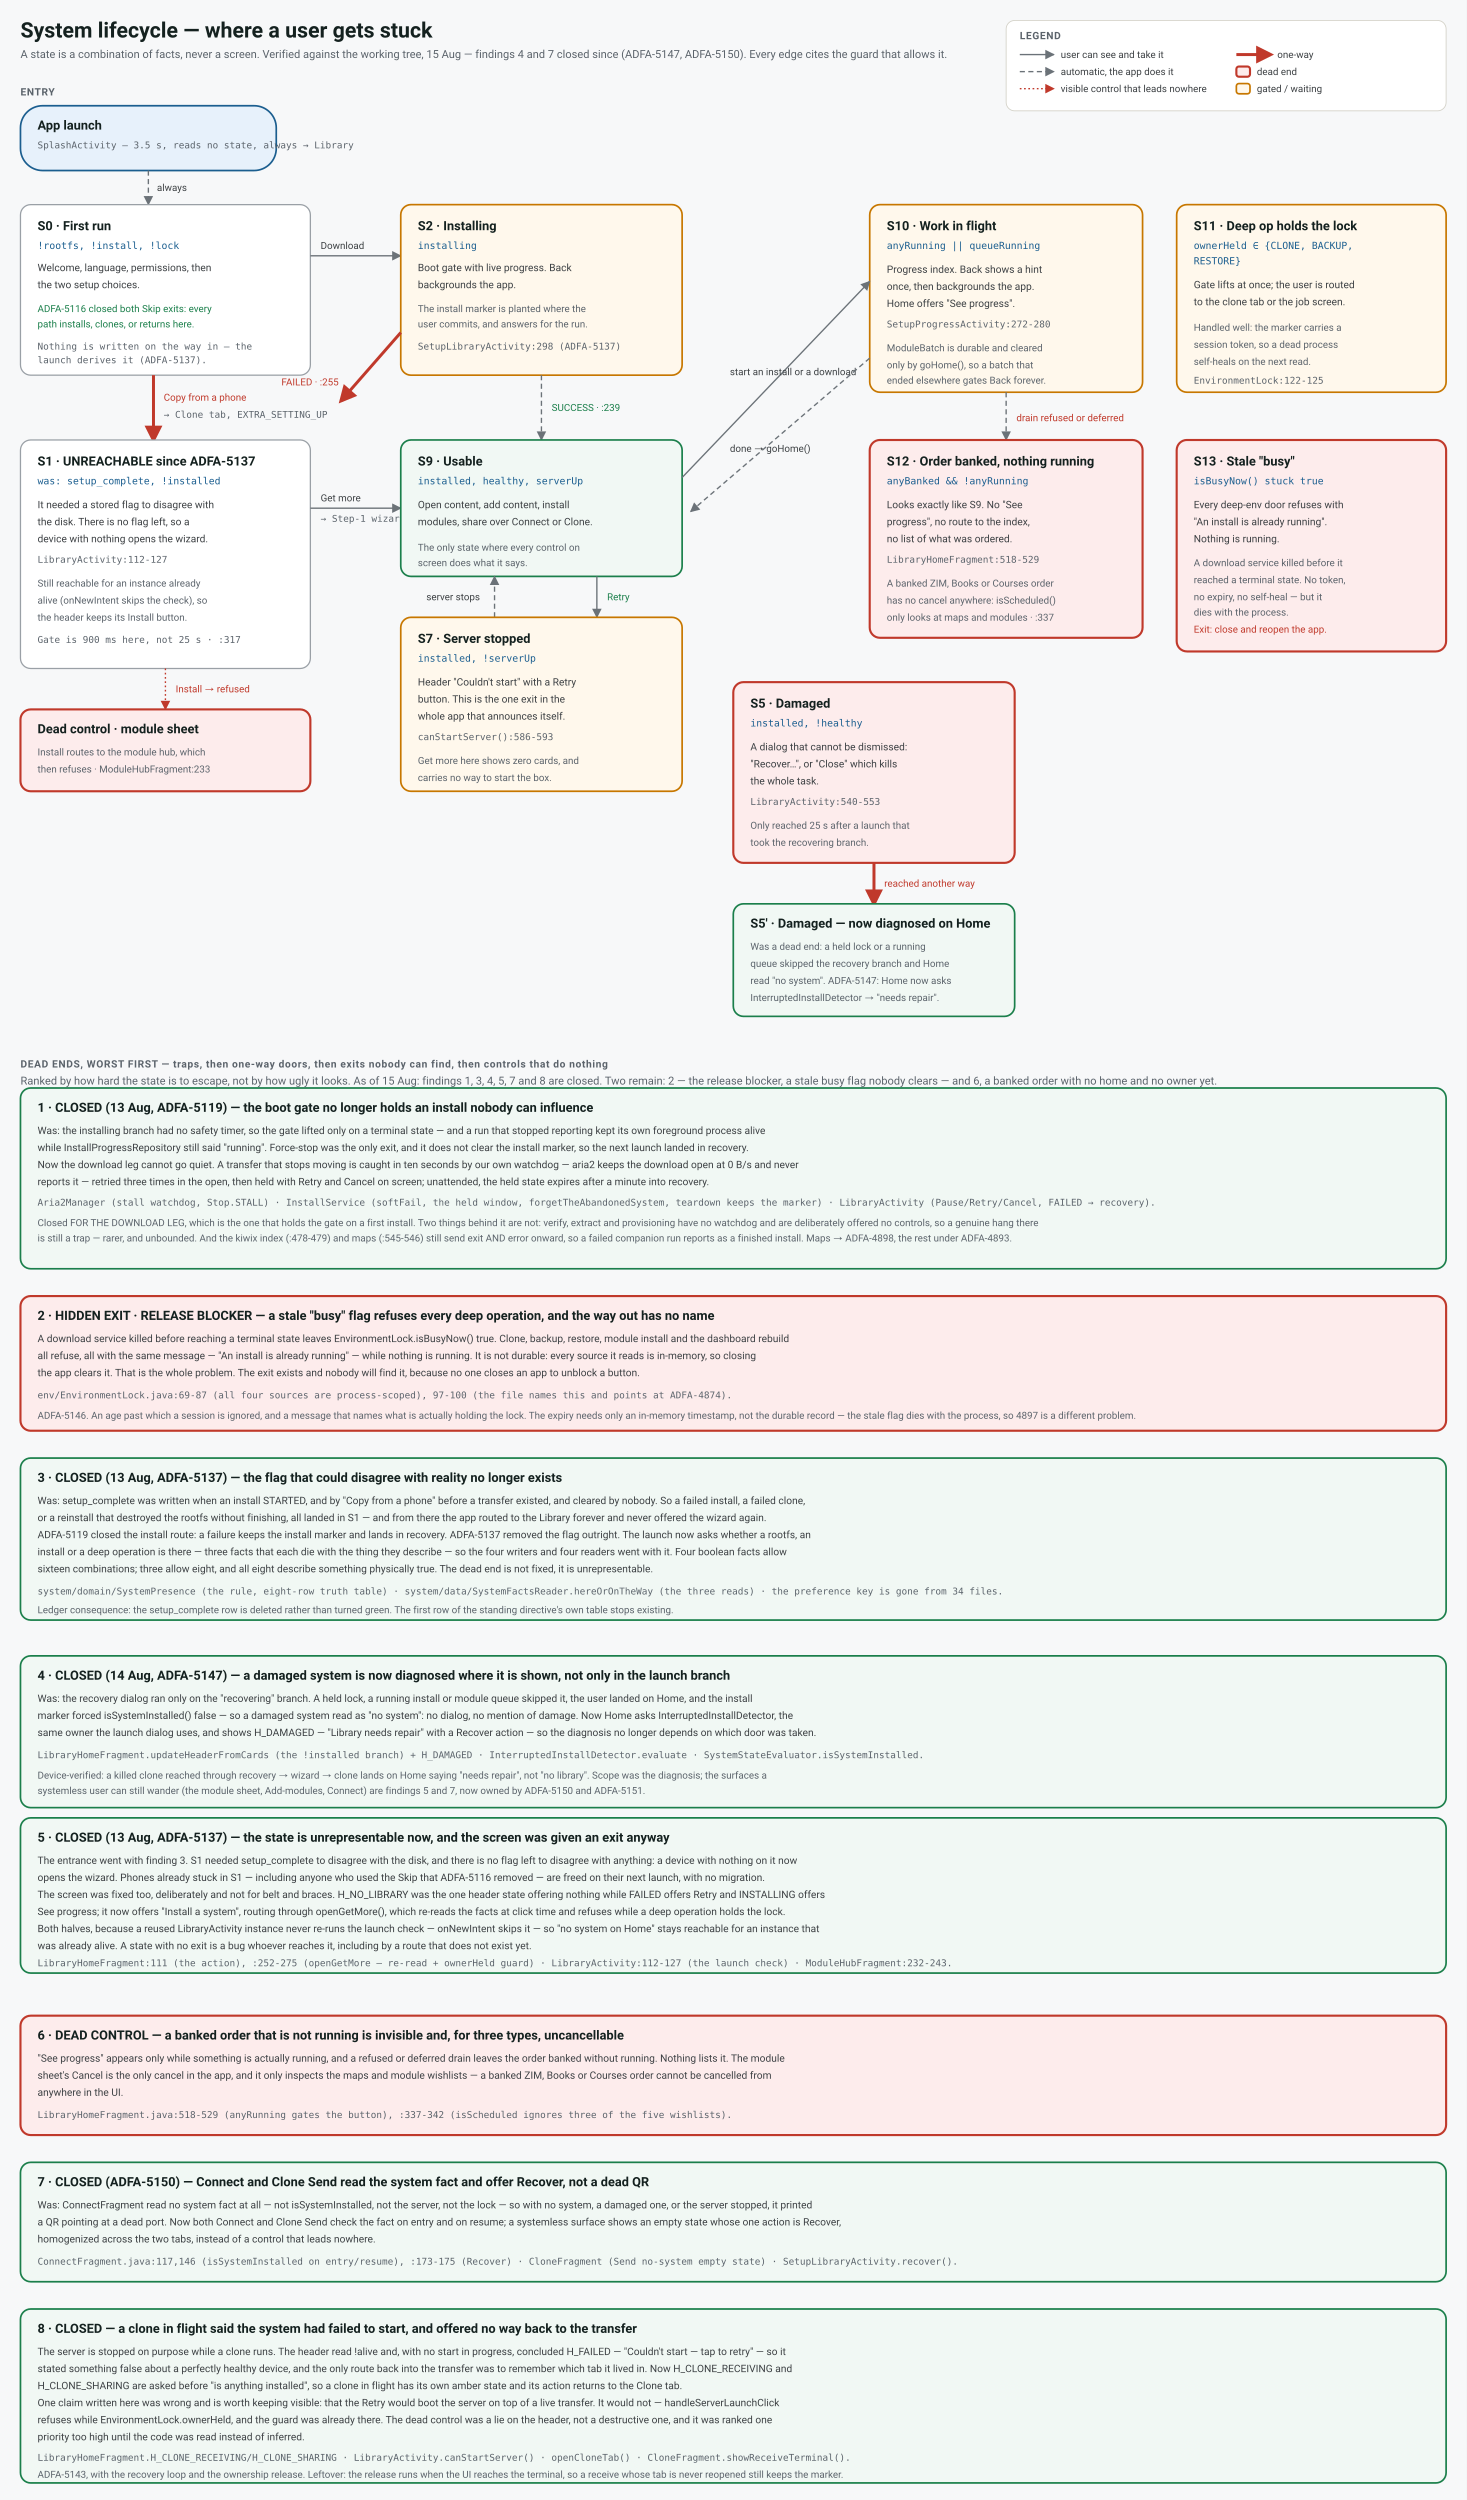
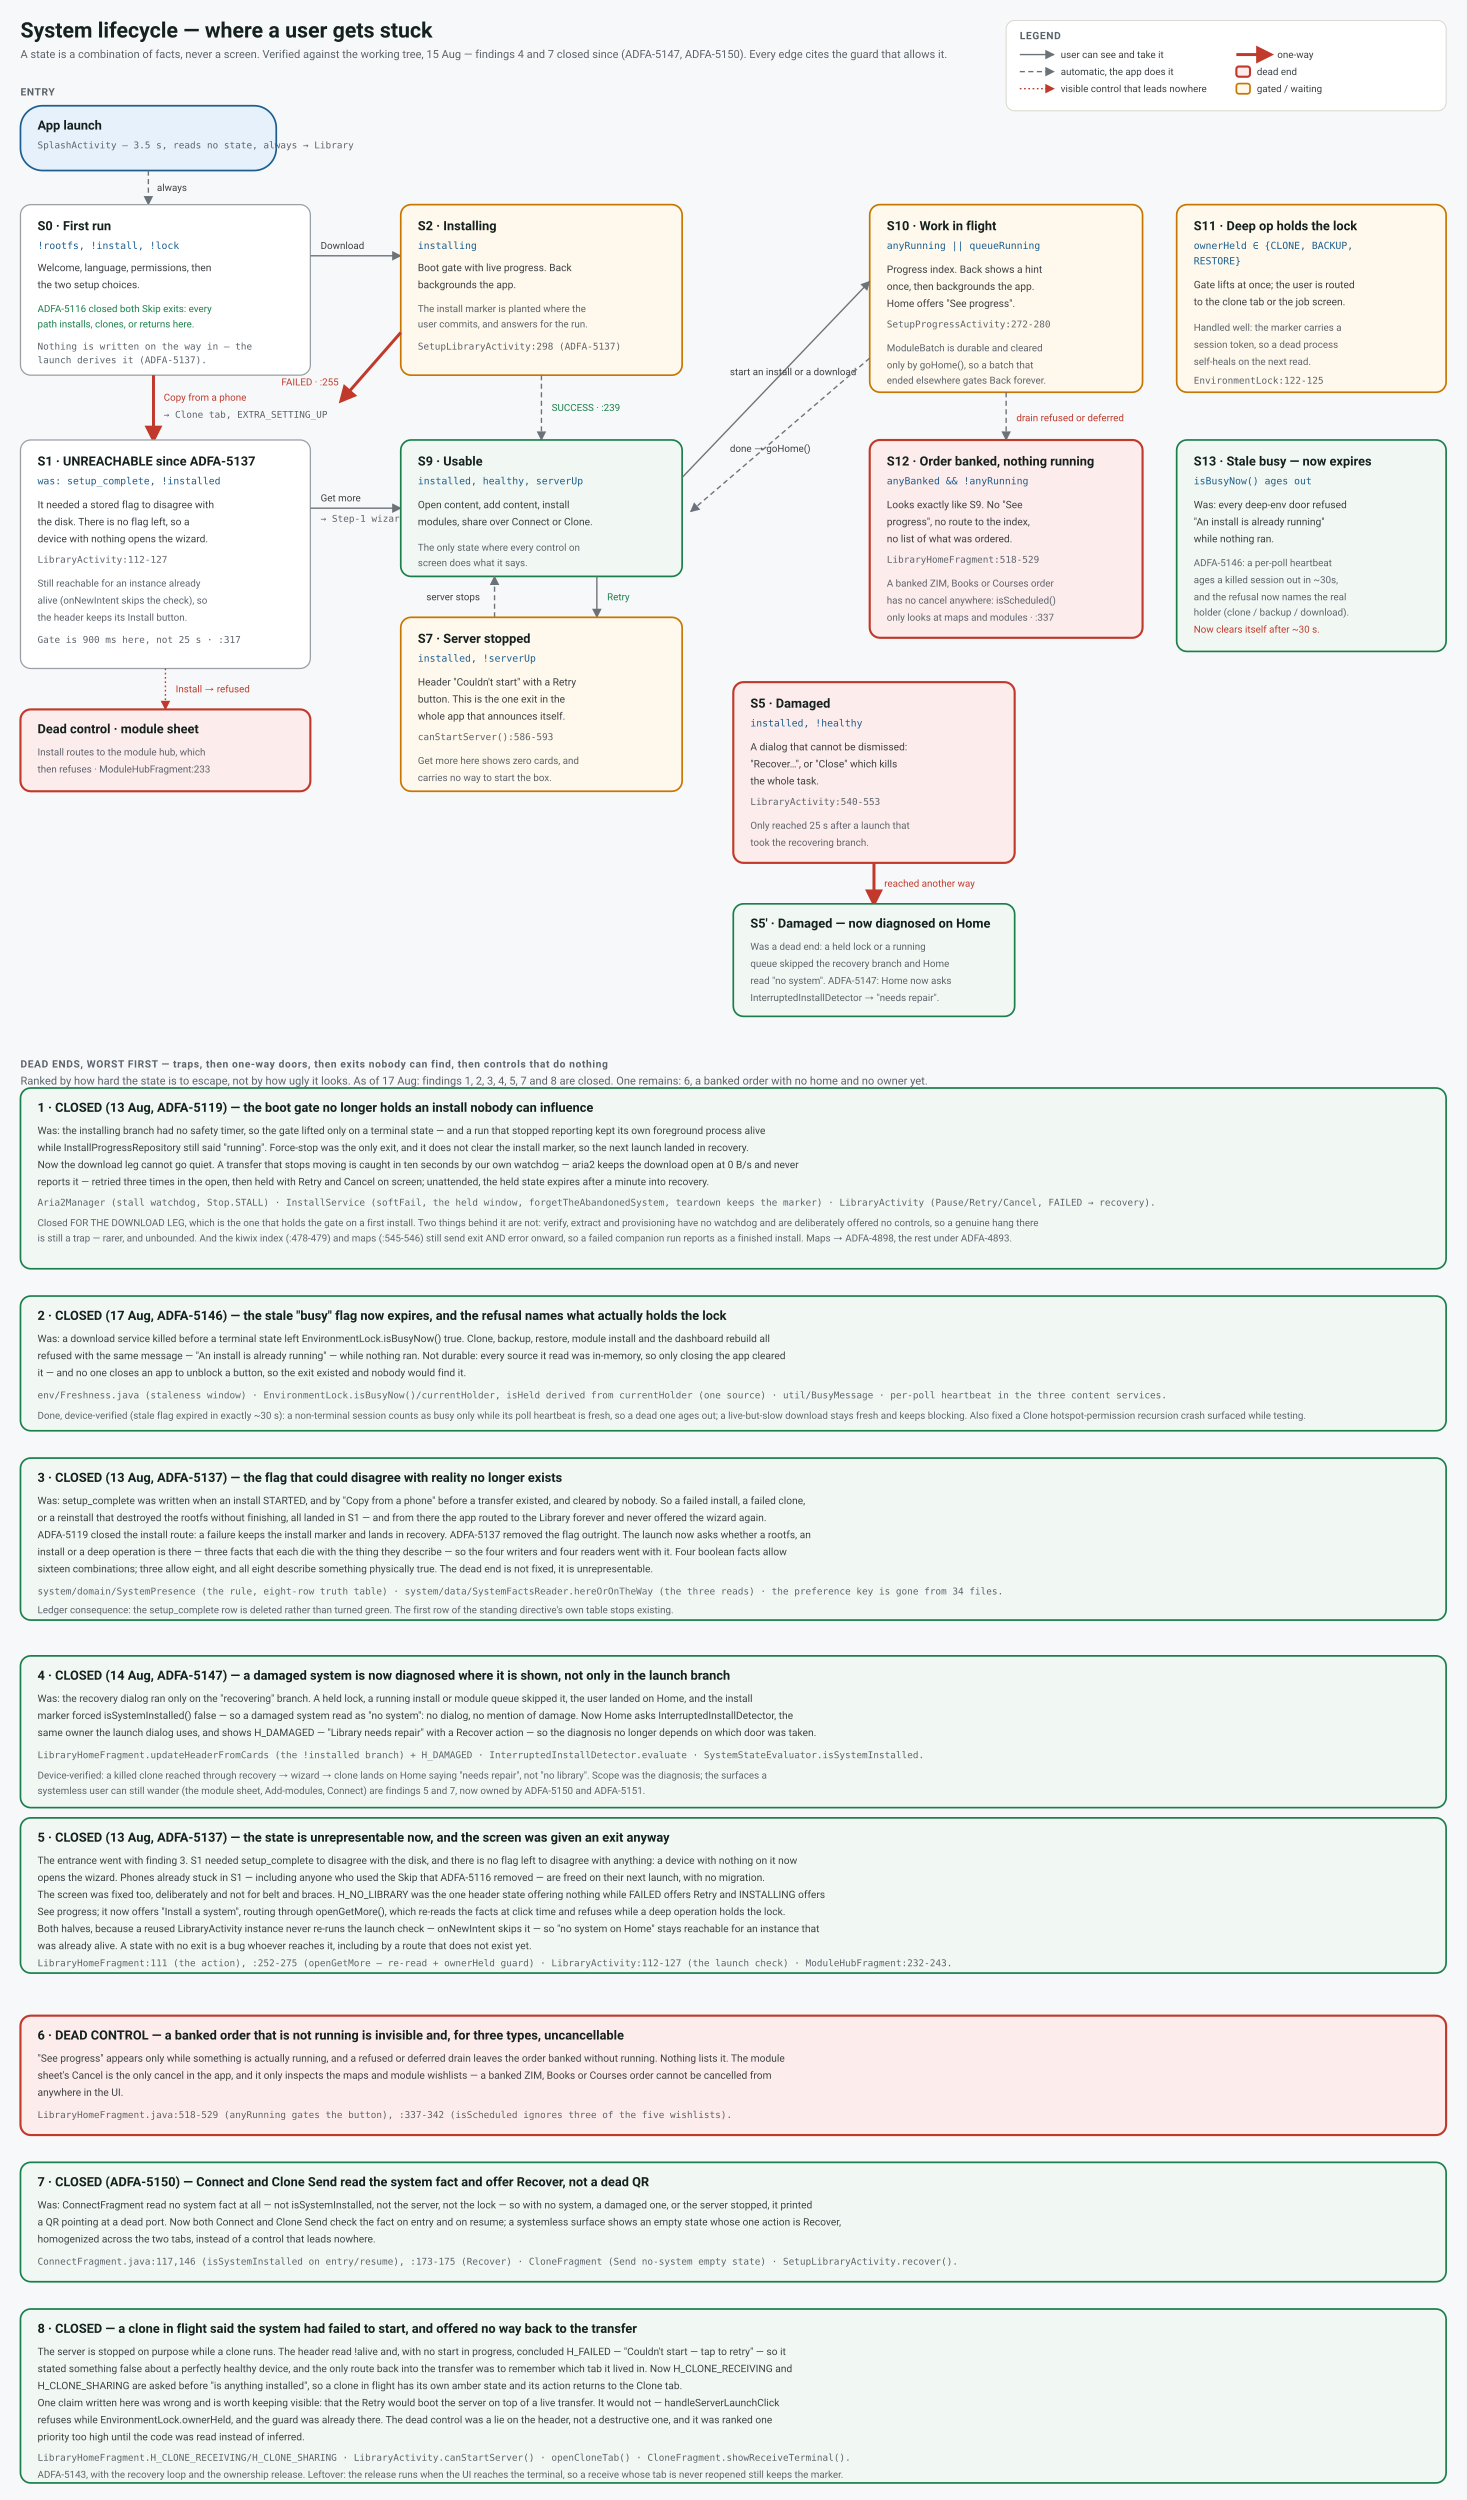
<svg xmlns="http://www.w3.org/2000/svg" viewBox="0 0 1720 2932" width="1720" height="2932" font-family="Segoe UI, Roboto, Helvetica, Arial, sans-serif">
  <style>
  .bg     { fill: #F7F8F9; }
  .st     { fill: #FFFFFF; stroke: #9AA0A6; stroke-width: 1.5; }
  .st-ok  { fill: #F1F8F4; stroke: #1B7F4B; stroke-width: 2; }
  .st-bad { fill: #FDECEC; stroke: #C0392B; stroke-width: 2.5; }
  .st-warn{ fill: #FFF8EC; stroke: #C77700; stroke-width: 2; }
  .entry  { fill: #E7F1FB; stroke: #1B5E8F; stroke-width: 2; }
  .h1     { font-size: 25px; font-weight: 600; fill: #14211F; }
  .h2     { font-size: 15px; font-weight: 600; fill: #14211F; }
  .h3     { font-size: 12px; font-weight: 600; fill: #5B636B; letter-spacing: .06em; }
  .facts  { font-size: 11.5px; fill: #1B5E8F; font-family: Consolas, monospace; }
  .can    { font-size: 12px; fill: #3C4043; }
  .note   { font-size: 11.5px; fill: #5B636B; }
  .code   { font-size: 11px; fill: #5B636B; font-family: Consolas, monospace; }
  .lbl    { font-size: 11.5px; fill: #3C4043; }
  .lblg   { font-size: 11.5px; fill: #1B7F4B; }
  .lblr   { font-size: 11.5px; fill: #C0392B; }
  .sub    { font-size: 13px; fill: #5B636B; }
  .e      { fill: none; stroke: #6B7278; stroke-width: 1.6; }
  .e-auto { fill: none; stroke: #6B7278; stroke-width: 1.6; stroke-dasharray: 6 4; }
  .e-dead { fill: none; stroke: #C0392B; stroke-width: 1.6; stroke-dasharray: 2 3; }
  .e-one  { fill: none; stroke: #C0392B; stroke-width: 3.5; }
</style>
  <defs>
    <marker id="a" viewBox="0 0 10 10" refX="9" refY="5" markerWidth="7" markerHeight="7" orient="auto-start-reverse">
      <path d="M0,0 L10,5 L0,10 z" fill="#6B7278" />
    </marker>
    <marker id="ar" viewBox="0 0 10 10" refX="9" refY="5" markerWidth="7" markerHeight="7" orient="auto-start-reverse">
      <path d="M0,0 L10,5 L0,10 z" fill="#C0392B" />
    </marker>
    <marker id="aw" viewBox="0 0 10 10" refX="8" refY="5" markerWidth="6" markerHeight="6" orient="auto-start-reverse">
      <path d="M0,0 L10,5 L0,10 z" fill="#C0392B" />
    </marker>
  </defs>
  <rect class="bg" x="0" y="0" width="1720" height="2932" />
  <text class="h1" x="24" y="44">System lifecycle — where a user gets stuck</text>
  <text class="sub" x="24" y="68">A state is a combination of facts, never a screen. Verified against the working tree, 15 Aug — findings 4 and 7 closed since (ADFA-5147, ADFA-5150). Every edge cites the guard that allows it.</text>
  <rect x="1180" y="24" width="516" height="106" rx="10" fill="#FFFFFF" stroke="#D3D1C7" />
  <text class="h3" x="1196" y="46">LEGEND</text>
  <line class="e" x1="1196" y1="64" x2="1236" y2="64" marker-end="url(#a)" />
  <text class="lbl" x="1244" y="68">user can see and take it</text>
  <line class="e-auto" x1="1196" y1="84" x2="1236" y2="84" marker-end="url(#a)" />
  <text class="lbl" x="1244" y="88">automatic, the app does it</text>
  <line class="e-dead" x1="1196" y1="104" x2="1236" y2="104" marker-end="url(#ar)" />
  <text class="lbl" x="1244" y="108">visible control that leads nowhere</text>
  <line class="e-one" x1="1450" y1="64" x2="1490" y2="64" marker-end="url(#aw)" />
  <text class="lbl" x="1498" y="68">one-way</text>
  <rect class="st-bad" x="1450" y="78" width="16" height="12" rx="3" />
  <text class="lbl" x="1474" y="88">dead end</text>
  <rect class="st-warn" x="1450" y="98" width="16" height="12" rx="3" />
  <text class="lbl" x="1474" y="108">gated / waiting</text>
  <text class="h3" x="24" y="112">ENTRY</text>
  <rect class="entry" x="24" y="124" width="300" height="76" rx="26" />
  <text class="h2" x="44" y="152">App launch</text>
  <text class="code" x="44" y="174">SplashActivity — 3.5 s, reads no state, always → Library</text>
  <path class="e-auto" d="M174,200 L174,240" marker-end="url(#a)" />
  <text class="lbl" x="184" y="224">always</text>
  <rect class="st" x="24" y="240" width="340" height="200" rx="12" />
  <text class="h2" x="44" y="270">S0 · First run</text>
  <text class="facts" x="44" y="292">!rootfs, !install, !lock</text>
  <text class="can" x="44" y="318">Welcome, language, permissions, then</text>
  <text class="can" x="44" y="338">the two setup choices.</text>
  <text class="lblg" x="44" y="366">ADFA-5116 closed both Skip exits: every</text>
  <text class="lblg" x="44" y="384">path installs, clones, or returns here.</text>
  <text class="code" x="44" y="410">Nothing is written on the way in — the</text>
  <text class="code" x="44" y="426">launch derives it (ADFA-5137).</text>
  <path class="e" d="M364,300 L470,300" marker-end="url(#a)" />
  <text class="lbl" x="376" y="292">Download</text>
  <path class="e-one" d="M180,440 L180,516" marker-end="url(#aw)" />
  <text class="lblr" x="192" y="470">Copy from a phone</text>
  <text class="code" x="192" y="490">→ Clone tab, EXTRA_SETTING_UP</text>
  <rect class="st-warn" x="470" y="240" width="330" height="200" rx="12" />
  <text class="h2" x="490" y="270">S2 · Installing</text>
  <text class="facts" x="490" y="292">installing</text>
  <text class="can" x="490" y="318">Boot gate with live progress. Back</text>
  <text class="can" x="490" y="338">backgrounds the app.</text>
  <text class="note" x="490" y="366">The install marker is planted where the</text>
  <text class="note" x="490" y="384">user commits, and answers for the run.</text>
  <text class="code" x="490" y="410">SetupLibraryActivity:298 (ADFA-5137)</text>
  <path class="e-auto" d="M635,440 L635,516" marker-end="url(#a)" />
  <text class="lblg" x="647" y="482">SUCCESS · :239</text>
  <path class="e-one" d="M470,390 L400,470" marker-end="url(#aw)" />
  <text class="lblr" x="330" y="452">FAILED · :255</text>
  <rect class="st" x="24" y="516" width="340" height="268" rx="12" />
  <text class="h2" x="44" y="546">S1 · UNREACHABLE since ADFA-5137</text>
  <text class="facts" x="44" y="568">was: setup_complete, !installed</text>
  <text class="can" x="44" y="596">It needed a stored flag to disagree with</text>
  <text class="can" x="44" y="616">the disk. There is no flag left, so a</text>
  <text class="can" x="44" y="636">device with nothing opens the wizard.</text>
  <text class="code" x="44" y="660">LibraryActivity:112-127</text>
  <text class="note" x="44" y="688">Still reachable for an instance already</text>
  <text class="note" x="44" y="708">alive (onNewIntent skips the check), so</text>
  <text class="note" x="44" y="728">the header keeps its Install button.</text>
  <text class="code" x="44" y="754">Gate is 900 ms here, not 25 s · :317</text>
  <path class="e-dead" d="M194,784 L194,832" marker-end="url(#ar)" />
  <text class="lblr" x="206" y="812">Install → refused</text>
  <rect class="st-bad" x="24" y="832" width="340" height="96" rx="12" />
  <text class="h2" x="44" y="860">Dead control · module sheet</text>
  <text class="note" x="44" y="886">Install routes to the module hub, which</text>
  <text class="note" x="44" y="906">then refuses · ModuleHubFragment:233</text>
  <path class="e" d="M364,596 L470,596" marker-end="url(#a)" />
  <text class="lbl" x="376" y="588">Get more</text>
  <text class="code" x="376" y="612">→ Step-1 wizard :248</text>
  <rect class="st-ok" x="470" y="516" width="330" height="160" rx="12" />
  <text class="h2" x="490" y="546">S9 · Usable</text>
  <text class="facts" x="490" y="568">installed, healthy, serverUp</text>
  <text class="can" x="490" y="596">Open content, add content, install</text>
  <text class="can" x="490" y="616">modules, share over Connect or Clone.</text>
  <text class="note" x="490" y="646">The only state where every control on</text>
  <text class="note" x="490" y="664">screen does what it says.</text>
  <path class="e" d="M700,676 L700,724" marker-end="url(#a)" />
  <text class="lblg" x="712" y="704">Retry</text>
  <path class="e-auto" d="M580,724 L580,676" marker-end="url(#a)" />
  <text class="lbl" x="500" y="704">server stops</text>
  <rect class="st-warn" x="470" y="724" width="330" height="204" rx="12" />
  <text class="h2" x="490" y="754">S7 · Server stopped</text>
  <text class="facts" x="490" y="776">installed, !serverUp</text>
  <text class="can" x="490" y="804">Header "Couldn't start" with a Retry</text>
  <text class="can" x="490" y="824">button. This is the one exit in the</text>
  <text class="can" x="490" y="844">whole app that announces itself.</text>
  <text class="code" x="490" y="868">canStartServer():586-593</text>
  <text class="note" x="490" y="896">Get more here shows zero cards, and</text>
  <text class="note" x="490" y="916">carries no way to start the box.</text>
  <rect class="st-warn" x="1020" y="240" width="320" height="220" rx="12" />
  <text class="h2" x="1040" y="270">S10 · Work in flight</text>
  <text class="facts" x="1040" y="292">anyRunning || queueRunning</text>
  <text class="can" x="1040" y="320">Progress index. Back shows a hint</text>
  <text class="can" x="1040" y="340">once, then backgrounds the app.</text>
  <text class="can" x="1040" y="360">Home offers "See progress".</text>
  <text class="code" x="1040" y="384">SetupProgressActivity:272-280</text>
  <text class="note" x="1040" y="412">ModuleBatch is durable and cleared</text>
  <text class="note" x="1040" y="432">only by goHome(), so a batch that</text>
  <text class="note" x="1040" y="450">ended elsewhere gates Back forever.</text>
  <path class="e" d="M800,560 L1020,330" marker-end="url(#a)" />
  <text class="lbl" x="856" y="440">start an install or a download</text>
  <path class="e-auto" d="M1020,420 L810,600" marker-end="url(#a)" />
  <text class="lbl" x="856" y="530">done → goHome()</text>
  <path class="e-auto" d="M1180,460 L1180,516" marker-end="url(#a)" />
  <text class="lblr" x="1192" y="494">drain refused or deferred</text>
  <rect class="st-bad" x="1020" y="516" width="320" height="232" rx="12" />
  <text class="h2" x="1040" y="546">S12 · Order banked, nothing running</text>
  <text class="facts" x="1040" y="568">anyBanked &amp;&amp; !anyRunning</text>
  <text class="can" x="1040" y="596">Looks exactly like S9. No "See</text>
  <text class="can" x="1040" y="616">progress", no route to the index,</text>
  <text class="can" x="1040" y="636">no list of what was ordered.</text>
  <text class="code" x="1040" y="660">LibraryHomeFragment:518-529</text>
  <text class="note" x="1040" y="688">A banked ZIM, Books or Courses order</text>
  <text class="note" x="1040" y="708">has no cancel anywhere: isScheduled()</text>
  <text class="note" x="1040" y="728">only looks at maps and modules · :337</text>
  <rect class="st-warn" x="1380" y="240" width="316" height="220" rx="12" />
  <text class="h2" x="1400" y="270">S11 · Deep op holds the lock</text>
  <text class="facts" x="1400" y="292">ownerHeld ∈ {CLONE, BACKUP,</text>
  <text class="facts" x="1400" y="310">RESTORE}</text>
  <text class="can" x="1400" y="338">Gate lifts at once; the user is routed</text>
  <text class="can" x="1400" y="358">to the clone tab or the job screen.</text>
  <text class="note" x="1400" y="388">Handled well: the marker carries a</text>
  <text class="note" x="1400" y="408">session token, so a dead process</text>
  <text class="note" x="1400" y="428">self-heals on the next read.</text>
  <text class="code" x="1400" y="450">EnvironmentLock:122-125</text>
-   <rect class="st-bad" x="1380" y="516" width="316" height="248" rx="12" />
-   <text class="h2" x="1400" y="546">S13 · Stale "busy"</text>
-   <text class="facts" x="1400" y="568">isBusyNow() stuck true</text>
-   <text class="can" x="1400" y="596">Every deep-env door refuses with</text>
-   <text class="can" x="1400" y="616">"An install is already running".</text>
-   <text class="can" x="1400" y="636">Nothing is running.</text>
-   <text class="note" x="1400" y="664">A download service killed before it</text>
-   <text class="note" x="1400" y="684">reached a terminal state. No token,</text>
-   <text class="note" x="1400" y="704">no expiry, no self-heal — but it</text>
-   <text class="note" x="1400" y="722">dies with the process.</text>
-   <text class="lblr" x="1400" y="742">Exit: close and reopen the app.</text>
+   <rect class="st-ok" x="1380" y="516" width="316" height="248" rx="12" />
+   <text class="h2" x="1400" y="546">S13 · Stale busy — now expires</text>
+   <text class="facts" x="1400" y="568">isBusyNow() ages out</text>
+   <text class="can" x="1400" y="596">Was: every deep-env door refused</text>
+   <text class="can" x="1400" y="616">"An install is already running"</text>
+   <text class="can" x="1400" y="636">while nothing ran.</text>
+   <text class="note" x="1400" y="664">ADFA-5146: a per-poll heartbeat</text>
+   <text class="note" x="1400" y="684">ages a killed session out in ~30s,</text>
+   <text class="note" x="1400" y="704">and the refusal now names the real</text>
+   <text class="note" x="1400" y="722">holder (clone / backup / download).</text>
+   <text class="lblr" x="1400" y="742">Now clears itself after ~30 s.</text>
  <rect class="st-bad" x="860" y="800" width="330" height="212" rx="12" />
  <text class="h2" x="880" y="830">S5 · Damaged</text>
  <text class="facts" x="880" y="852">installed, !healthy</text>
  <text class="can" x="880" y="880">A dialog that cannot be dismissed:</text>
  <text class="can" x="880" y="900">"Recover…", or "Close" which kills</text>
  <text class="can" x="880" y="920">the whole task.</text>
  <text class="code" x="880" y="944">LibraryActivity:540-553</text>
  <text class="note" x="880" y="972">Only reached 25 s after a launch that</text>
  <text class="note" x="880" y="992">took the recovering branch.</text>
  <path class="e-one" d="M1025,1012 L1025,1060" marker-end="url(#aw)" />
  <text class="lblr" x="1037" y="1040">reached another way</text>
  <rect class="st-ok" x="860" y="1060" width="330" height="132" rx="12" />
  <text class="h2" x="880" y="1088">S5′ · Damaged — now diagnosed on Home</text>
  <text class="note" x="880" y="1114">Was a dead end: a held lock or a running</text>
  <text class="note" x="880" y="1134">queue skipped the recovery branch and Home</text>
  <text class="note" x="880" y="1154">read "no system". ADFA-5147: Home now asks</text>
  <text class="note" x="880" y="1174">InterruptedInstallDetector → "needs repair".</text>
  <text class="h3" x="24" y="1252">DEAD ENDS, WORST FIRST — traps, then one-way doors, then exits nobody can find, then controls that do nothing</text>
-   <text class="sub" x="24" y="1272">Ranked by how hard the state is to escape, not by how ugly it looks. As of 15 Aug: findings 1, 3, 4, 5, 7 and 8 are closed. Two remain: 2 — the release blocker, a stale busy flag nobody clears — and 6, a banked order with no home and no owner yet.</text>
-   <text class="sub" x="24" y="1292">Findings 1–4 were one sentence four times: a fact nobody clears. 1, 3 and 4 are closed; only 2 remains, a row in the standing directive's ledger at the top of operation-model-roadmap.svg — fix it there, not here.</text>
+   <text class="sub" x="24" y="1272">Ranked by how hard the state is to escape, not by how ugly it looks. As of 17 Aug: findings 1, 2, 3, 4, 5, 7 and 8 are closed. One remains: 6, a banked order with no home and no owner yet.</text>
+   <text class="sub" x="24" y="1292">Findings 1–4 were one sentence four times: a fact nobody clears. 1, 3 and 4 were closed first; 2 — the release blocker, a row in the standing directive's ledger at the top of operation-model-roadmap.svg — is now closed too (ADFA-5146, 17 Aug).</text>
  <rect class="st-ok" x="24" y="1276" width="1672" height="212" rx="12" />
  <text class="h2" x="44" y="1304">1 · CLOSED (13 Aug, ADFA-5119) — the boot gate no longer holds an install nobody can influence</text>
  <text class="can" x="44" y="1330">Was: the installing branch had no safety timer, so the gate lifted only on a terminal state — and a run that stopped reporting kept its own foreground process alive</text>
  <text class="can" x="44" y="1350">while InstallProgressRepository still said "running". Force-stop was the only exit, and it does not clear the install marker, so the next launch landed in recovery.</text>
  <text class="can" x="44" y="1370">Now the download leg cannot go quiet. A transfer that stops moving is caught in ten seconds by our own watchdog — aria2 keeps the download open at 0 B/s and never</text>
  <text class="can" x="44" y="1390">reports it — retried three times in the open, then held with Retry and Cancel on screen; unattended, the held state expires after a minute into recovery.</text>
  <text class="code" x="44" y="1414">Aria2Manager (stall watchdog, Stop.STALL) · InstallService (softFail, the held window, forgetTheAbandonedSystem, teardown keeps the marker) · LibraryActivity (Pause/Retry/Cancel, FAILED → recovery).</text>
  <text class="note" x="44" y="1438">Closed FOR THE DOWNLOAD LEG, which is the one that holds the gate on a first install. Two things behind it are not: verify, extract and provisioning have no watchdog and are deliberately offered no controls, so a genuine hang there</text>
  <text class="note" x="44" y="1456">is still a trap — rarer, and unbounded. And the kiwix index (:478-479) and maps (:545-546) still send exit AND error onward, so a failed companion run reports as a finished install. Maps → ADFA-4898, the rest under ADFA-4893.</text>
-   <rect class="st-bad" x="24" y="1520" width="1672" height="158" rx="12" />
-   <text class="h2" x="44" y="1548">2 · HIDDEN EXIT · RELEASE BLOCKER — a stale "busy" flag refuses every deep operation, and the way out has no name</text>
-   <text class="can" x="44" y="1574">A download service killed before reaching a terminal state leaves EnvironmentLock.isBusyNow() true. Clone, backup, restore, module install and the dashboard rebuild</text>
-   <text class="can" x="44" y="1594">all refuse, all with the same message — "An install is already running" — while nothing is running. It is not durable: every source it reads is in-memory, so closing</text>
-   <text class="can" x="44" y="1614">the app clears it. That is the whole problem. The exit exists and nobody will find it, because no one closes an app to unblock a button.</text>
-   <text class="code" x="44" y="1640">env/EnvironmentLock.java:69-87 (all four sources are process-scoped), 97-100 (the file names this and points at ADFA-4874).</text>
-   <text class="note" x="44" y="1664">ADFA-5146. An age past which a session is ignored, and a message that names what is actually holding the lock. The expiry needs only an in-memory timestamp, not the durable record — the stale flag dies with the process, so 4897 is a different problem.</text>
+   <rect class="st-ok" x="24" y="1520" width="1672" height="158" rx="12" />
+   <text class="h2" x="44" y="1548">2 · CLOSED (17 Aug, ADFA-5146) — the stale "busy" flag now expires, and the refusal names what actually holds the lock</text>
+   <text class="can" x="44" y="1574">Was: a download service killed before a terminal state left EnvironmentLock.isBusyNow() true. Clone, backup, restore, module install and the dashboard rebuild all</text>
+   <text class="can" x="44" y="1594">refused with the same message — "An install is already running" — while nothing ran. Not durable: every source it read was in-memory, so only closing the app cleared</text>
+   <text class="can" x="44" y="1614">it — and no one closes an app to unblock a button, so the exit existed and nobody would find it.</text>
+   <text class="code" x="44" y="1640">env/Freshness.java (staleness window) · EnvironmentLock.isBusyNow()/currentHolder, isHeld derived from currentHolder (one source) · util/BusyMessage · per-poll heartbeat in the three content services.</text>
+   <text class="note" x="44" y="1664">Done, device-verified (stale flag expired in exactly ~30 s): a non-terminal session counts as busy only while its poll heartbeat is fresh, so a dead one ages out; a live-but-slow download stays fresh and keeps blocking. Also fixed a Clone hotspot-permission recursion crash surfaced while testing.</text>
  <rect class="st-ok" x="24" y="1710" width="1672" height="190" rx="12" />
  <text class="h2" x="44" y="1738">3 · CLOSED (13 Aug, ADFA-5137) — the flag that could disagree with reality no longer exists</text>
  <text class="can" x="44" y="1764">Was: setup_complete was written when an install STARTED, and by "Copy from a phone" before a transfer existed, and cleared by nobody. So a failed install, a failed clone,</text>
  <text class="can" x="44" y="1784">or a reinstall that destroyed the rootfs without finishing, all landed in S1 — and from there the app routed to the Library forever and never offered the wizard again.</text>
  <text class="can" x="44" y="1804">ADFA-5119 closed the install route: a failure keeps the install marker and lands in recovery. ADFA-5137 removed the flag outright. The launch now asks whether a rootfs, an</text>
  <text class="can" x="44" y="1824">install or a deep operation is there — three facts that each die with the thing they describe — so the four writers and four readers went with it. Four boolean facts allow</text>
  <text class="can" x="44" y="1844">sixteen combinations; three allow eight, and all eight describe something physically true. The dead end is not fixed, it is unrepresentable.</text>
  <text class="code" x="44" y="1870">system/domain/SystemPresence (the rule, eight-row truth table) · system/data/SystemFactsReader.hereOrOnTheWay (the three reads) · the preference key is gone from 34 files.</text>
  <text class="note" x="44" y="1892">Ledger consequence: the setup_complete row is deleted rather than turned green. The first row of the standing directive's own table stops existing.</text>
  <rect class="st-ok" x="24" y="1942" width="1672" height="178" rx="12" />
  <text class="h2" x="44" y="1970">4 · CLOSED (14 Aug, ADFA-5147) — a damaged system is now diagnosed where it is shown, not only in the launch branch</text>
  <text class="can" x="44" y="1996">Was: the recovery dialog ran only on the "recovering" branch. A held lock, a running install or module queue skipped it, the user landed on Home, and the install</text>
  <text class="can" x="44" y="2016">marker forced isSystemInstalled() false — so a damaged system read as "no system": no dialog, no mention of damage. Now Home asks InterruptedInstallDetector, the</text>
  <text class="can" x="44" y="2036">same owner the launch dialog uses, and shows H_DAMAGED — "Library needs repair" with a Recover action — so the diagnosis no longer depends on which door was taken.</text>
  <text class="code" x="44" y="2062">LibraryHomeFragment.updateHeaderFromCards (the !installed branch) + H_DAMAGED · InterruptedInstallDetector.evaluate · SystemStateEvaluator.isSystemInstalled.</text>
  <text class="note" x="44" y="2086">Device-verified: a killed clone reached through recovery → wizard → clone lands on Home saying "needs repair", not "no library". Scope was the diagnosis; the surfaces a</text>
  <text class="note" x="44" y="2104">systemless user can still wander (the module sheet, Add-modules, Connect) are findings 5 and 7, now owned by ADFA-5150 and ADFA-5151.</text>
  <rect class="st-ok" x="24" y="2132" width="1672" height="182" rx="12" />
  <text class="h2" x="44" y="2160">5 · CLOSED (13 Aug, ADFA-5137) — the state is unrepresentable now, and the screen was given an exit anyway</text>
  <text class="can" x="44" y="2186">The entrance went with finding 3. S1 needed setup_complete to disagree with the disk, and there is no flag left to disagree with anything: a device with nothing on it now</text>
  <text class="can" x="44" y="2206">opens the wizard. Phones already stuck in S1 — including anyone who used the Skip that ADFA-5116 removed — are freed on their next launch, with no migration.</text>
  <text class="can" x="44" y="2226">The screen was fixed too, deliberately and not for belt and braces. H_NO_LIBRARY was the one header state offering nothing while FAILED offers Retry and INSTALLING offers</text>
  <text class="can" x="44" y="2246">See progress; it now offers "Install a system", routing through openGetMore(), which re-reads the facts at click time and refuses while a deep operation holds the lock.</text>
  <text class="can" x="44" y="2266">Both halves, because a reused LibraryActivity instance never re-runs the launch check — onNewIntent skips it — so "no system on Home" stays reachable for an instance that</text>
  <text class="can" x="44" y="2286">was already alive. A state with no exit is a bug whoever reaches it, including by a route that does not exist yet.</text>
  <text class="code" x="44" y="2306">LibraryHomeFragment:111 (the action), :252-275 (openGetMore — re-read + ownerHeld guard) · LibraryActivity:112-127 (the launch check) · ModuleHubFragment:232-243.</text>
  <rect class="st-bad" x="24" y="2364" width="1672" height="140" rx="12" />
  <text class="h2" x="44" y="2392">6 · DEAD CONTROL — a banked order that is not running is invisible and, for three types, uncancellable</text>
  <text class="can" x="44" y="2418">"See progress" appears only while something is actually running, and a refused or deferred drain leaves the order banked without running. Nothing lists it. The module</text>
  <text class="can" x="44" y="2438">sheet's Cancel is the only cancel in the app, and it only inspects the maps and module wishlists — a banked ZIM, Books or Courses order cannot be cancelled from</text>
  <text class="can" x="44" y="2458">anywhere in the UI.</text>
  <text class="code" x="44" y="2484">LibraryHomeFragment.java:518-529 (anyRunning gates the button), :337-342 (isScheduled ignores three of the five wishlists).</text>
  <rect class="st-ok" x="24" y="2536" width="1672" height="140" rx="12" />
  <text class="h2" x="44" y="2564">7 · CLOSED (ADFA-5150) — Connect and Clone Send read the system fact and offer Recover, not a dead QR</text>
  <text class="can" x="44" y="2590">Was: ConnectFragment read no system fact at all — not isSystemInstalled, not the server, not the lock — so with no system, a damaged one, or the server stopped, it printed</text>
  <text class="can" x="44" y="2610">a QR pointing at a dead port. Now both Connect and Clone Send check the fact on entry and on resume; a systemless surface shows an empty state whose one action is Recover,</text>
  <text class="can" x="44" y="2630">homogenized across the two tabs, instead of a control that leads nowhere.</text>
  <text class="code" x="44" y="2656">ConnectFragment.java:117,146 (isSystemInstalled on entry/resume), :173-175 (Recover) · CloneFragment (Send no-system empty state) · SetupLibraryActivity.recover().</text>
  <rect class="st-ok" x="24" y="2708" width="1672" height="204" rx="12" />
  <text class="h2" x="44" y="2736">8 · CLOSED — a clone in flight said the system had failed to start, and offered no way back to the transfer</text>
  <text class="can" x="44" y="2762">The server is stopped on purpose while a clone runs. The header read !alive and, with no start in progress, concluded H_FAILED — "Couldn't start — tap to retry" — so it</text>
  <text class="can" x="44" y="2782">stated something false about a perfectly healthy device, and the only route back into the transfer was to remember which tab it lived in. Now H_CLONE_RECEIVING and</text>
  <text class="can" x="44" y="2802">H_CLONE_SHARING are asked before "is anything installed", so a clone in flight has its own amber state and its action returns to the Clone tab.</text>
  <text class="can" x="44" y="2822">One claim written here was wrong and is worth keeping visible: that the Retry would boot the server on top of a live transfer. It would not — handleServerLaunchClick</text>
  <text class="can" x="44" y="2842">refuses while EnvironmentLock.ownerHeld, and the guard was already there. The dead control was a lie on the header, not a destructive one, and it was ranked one</text>
  <text class="can" x="44" y="2862">priority too high until the code was read instead of inferred.</text>
  <text class="code" x="44" y="2886">LibraryHomeFragment.H_CLONE_RECEIVING/H_CLONE_SHARING · LibraryActivity.canStartServer() · openCloneTab() · CloneFragment.showReceiveTerminal().</text>
  <text class="note" x="44" y="2906">ADFA-5143, with the recovery loop and the ownership release. Leftover: the release runs when the UI reaches the terminal, so a receive whose tab is never reopened still keeps the marker.</text>
</svg>
